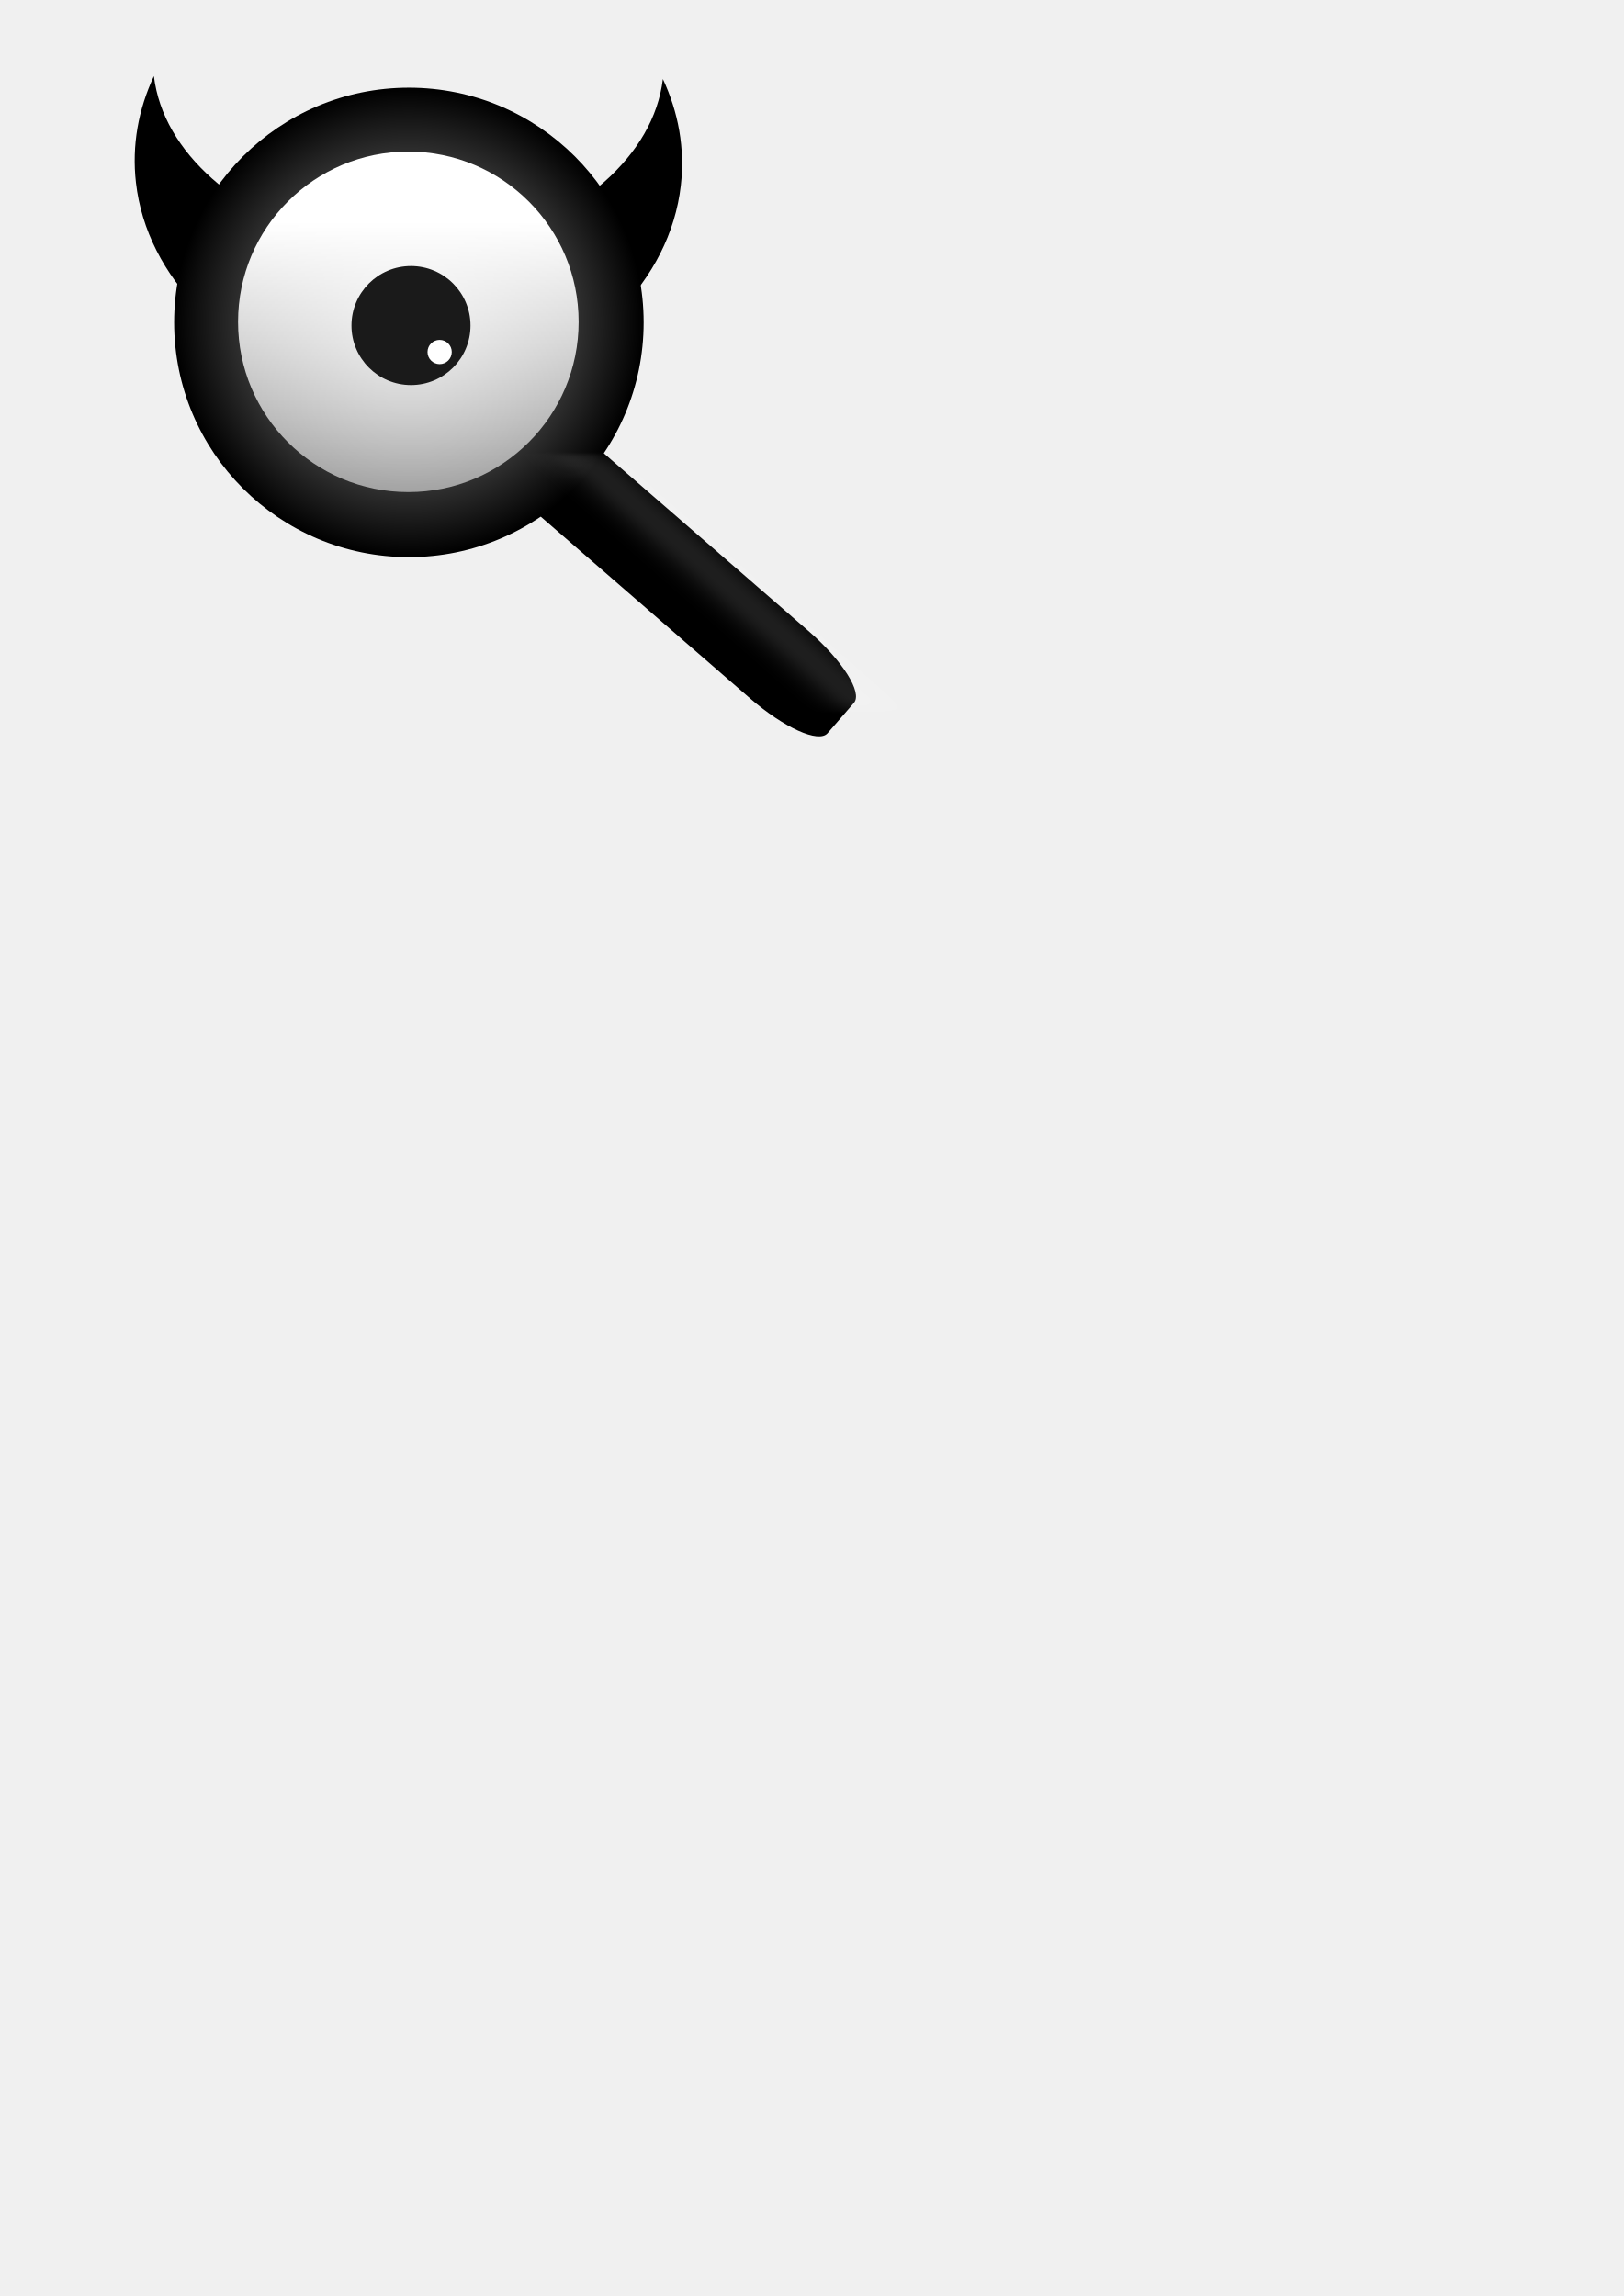
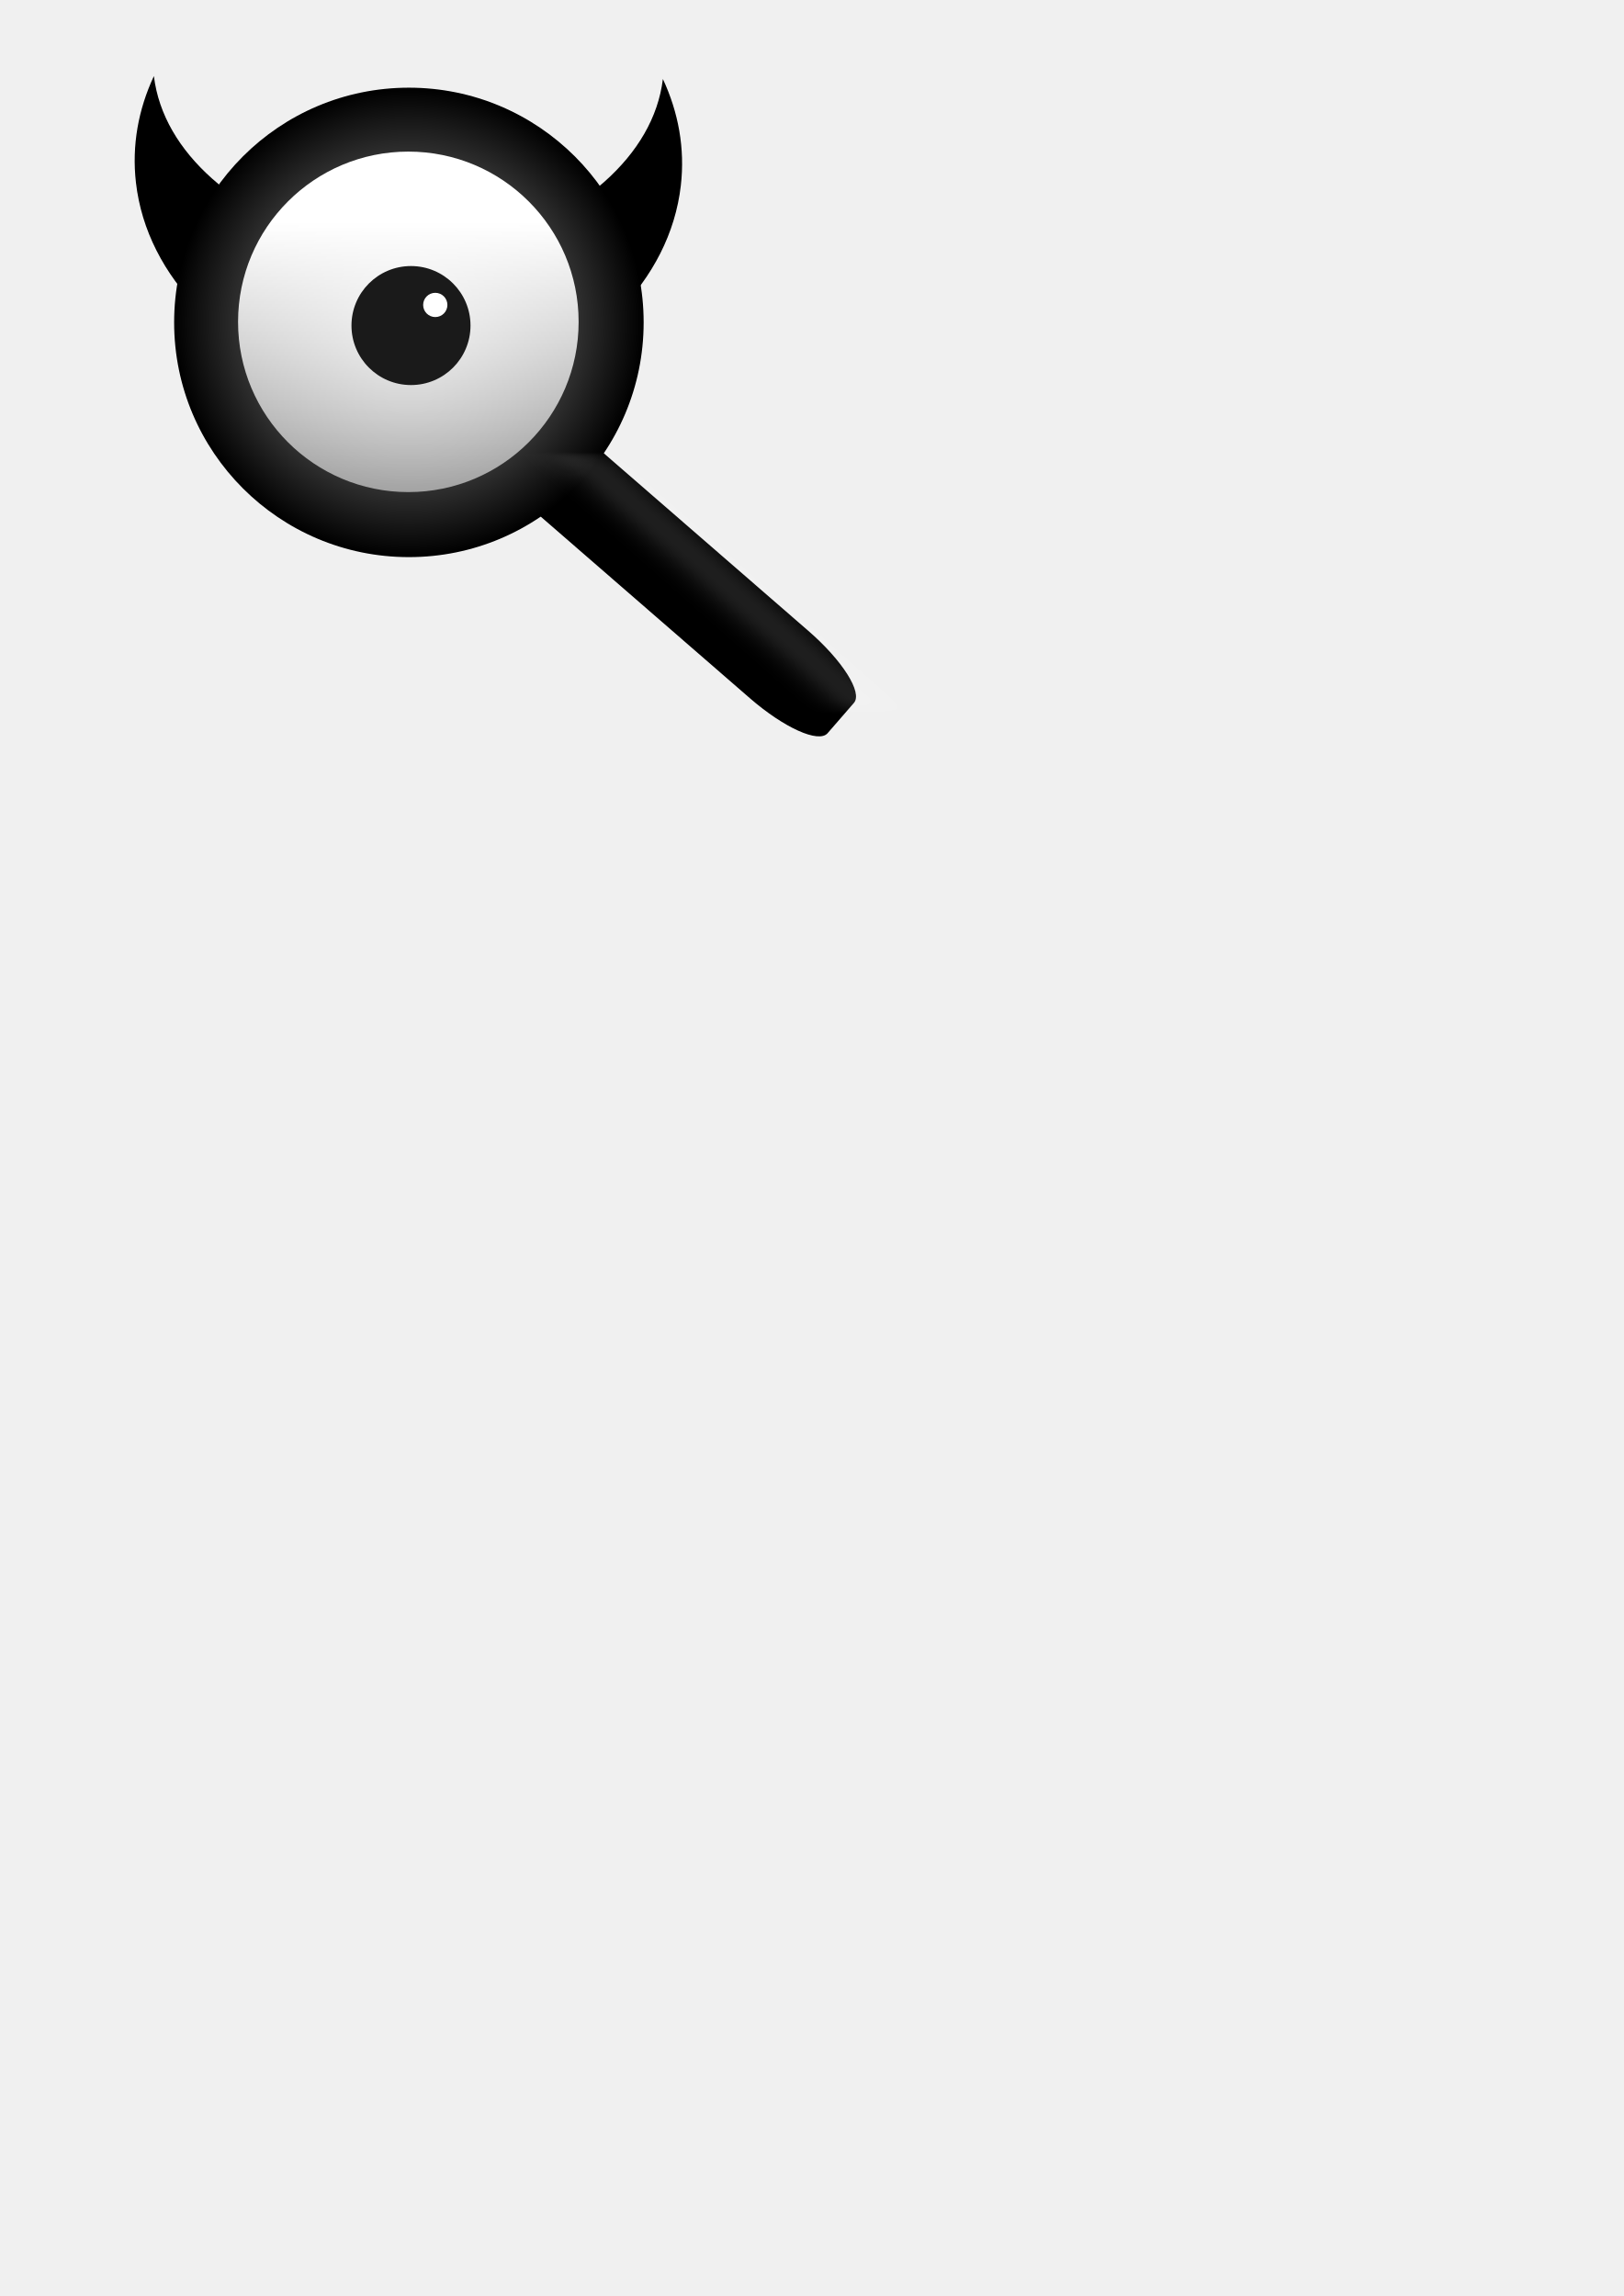
<svg xmlns="http://www.w3.org/2000/svg" xmlns:xlink="http://www.w3.org/1999/xlink" width="744.094" height="1052.362" id="svg2" version="1.1">
  <defs id="defs4">
    <linearGradient id="linearGradient3857">
      <stop style="stop-color:#ffffff;stop-opacity:1;" offset="0" id="stop3859" />
      <stop style="stop-color:#ffffff;stop-opacity:0;" offset="1" id="stop3861" />
    </linearGradient>
    <linearGradient id="linearGradient3790">
      <stop style="stop-color:#a9a9a9;stop-opacity:1;" offset="0" id="stop3792" />
      <stop style="stop-color:#000000;stop-opacity:1;" offset="1" id="stop3794" />
    </linearGradient>
    <radialGradient xlink:href="#linearGradient3790" id="radialGradient3798" cx="294.459" cy="208.38" fx="294.459" fy="208.38" r="107.581" gradientUnits="userSpaceOnUse" />
    <linearGradient xlink:href="#linearGradient3857" id="linearGradient3865" x1="120.689" y1="239.618" x2="120.689" y2="602.175" gradientUnits="userSpaceOnUse" />
    <linearGradient xlink:href="#linearGradient3790" id="linearGradient3912" x1="186.744" y1="354.424" x2="255.844" y2="254.36" gradientUnits="userSpaceOnUse" gradientTransform="matrix(1.22273,0,0,0.899451,-289.3143,113.4026)" />
    <filter id="filter4024" x="-0.13" width="1.26" y="-0.147" height="1.294">
      <feGaussianBlur stdDeviation="6.476" id="feGaussianBlur4026" />
    </filter>
+     <filter id="filter3983" x="-1.061" width="3.122" y="-0.31" height="1.62">
+       <feGaussianBlur stdDeviation="9.393" id="feGaussianBlur3985" />
+     </filter>
  </defs>
  <g id="layer1">
    <path style="fill:#000000;fill-opacity:1;fill-rule:nonzero;stroke:none" d="m 70.523,34.871 c -7.12,15.243 -10.178,31.779 -8.226,48.815 5.017,43.774 41.675,79.325 91.536,95.163 -6.626,-22.408 -5.341,-44.936 2.639,-65.844 C 108.736,98.821 74.828,70.195 70.523,34.871 z" id="path3814-0-7" />
    <path style="fill:#000000;fill-opacity:1;fill-rule:nonzero;stroke:none" d="m 303.779,36.214 c 7.12,15.243 10.178,31.779 8.226,48.815 -5.017,43.774 -41.675,79.325 -91.536,95.163 6.626,-22.408 5.341,-44.936 -2.639,-65.844 47.737,-14.183 81.645,-42.808 85.95,-78.133 z" id="path3814-0" />
    <path transform="matrix(0.6556593,-0.7550569,0.7550569,0.6556593,0,0)" style="fill:#000000;fill-opacity:1;fill-rule:nonzero;stroke:none" d="m -5.091,259.061 18.417,0 c 6.22,0 11.228,16.682 11.228,37.403 l 0,172.837 c 0,20.722 -5.008,37.403 -11.228,37.403 l -18.417,0 c -6.22,0 -11.228,-16.682 -11.228,-37.403 l 0,-172.837 c 0,-20.722 5.008,-37.403 11.228,-37.403 z" id="rect3804" />
    <path style="fill:url(#radialGradient3798);fill-opacity:1;fill-rule:nonzero;stroke:none" id="path2987" d="m 402.041,208.38 a 107.581,107.581 0 1 1 -215.163,0 107.581,107.581 0 1 1 215.163,0 z" transform="translate(-107.0762,-60.60915)" />
    <path style="fill:url(#linearGradient3865);fill-opacity:1;fill-rule:nonzero;stroke:none" id="path3757" d="m 233.345,299.293 a 101.52,101.52 0 1 1 -203.041,0 101.52,101.52 0 1 1 203.041,0 z" transform="matrix(0.7686567,0,0,0.7686567,85.80266,-82.53589)" />
    <path style="fill:#1a1a1a;fill-opacity:1;fill-rule:nonzero;stroke:none" id="path3800" d="m 210.617,156.357 a 27.274,27.274 0 1 1 -54.548,0 27.274,27.274 0 1 1 54.548,0 z" transform="translate(5,-7.142857)" />
-     <path style="fill:#ffffff;fill-opacity:1;fill-rule:nonzero;stroke:none" id="path3802" d="m 203.546,203.329 a 5.556,5.556 0 1 1 -11.112,0 5.556,5.556 0 1 1 11.112,0 z" transform="translate(3.484771,-41.99312)" />
+     <path style="fill:#ffffff;fill-opacity:1;fill-rule:nonzero;stroke:none" id="path3802" d="m 203.546,203.329 a 5.556,5.556 0 1 1 -11.112,0 5.556,5.556 0 1 1 11.112,0 z" transform="translate(1.484771,-63.56455)" />
    <rect style="fill:#ffffff;fill-opacity:0.822;fill-rule:nonzero;stroke:none;filter:url(#filter4024)" id="rect3916" width="2.239" height="159.438" x="19.526" y="337.84" rx="2.867" ry="9.001" transform="matrix(0.7446652,-0.8431808,0.8431808,0.7446652,-35.5432,-26.34992)" />
  </g>
</svg>
